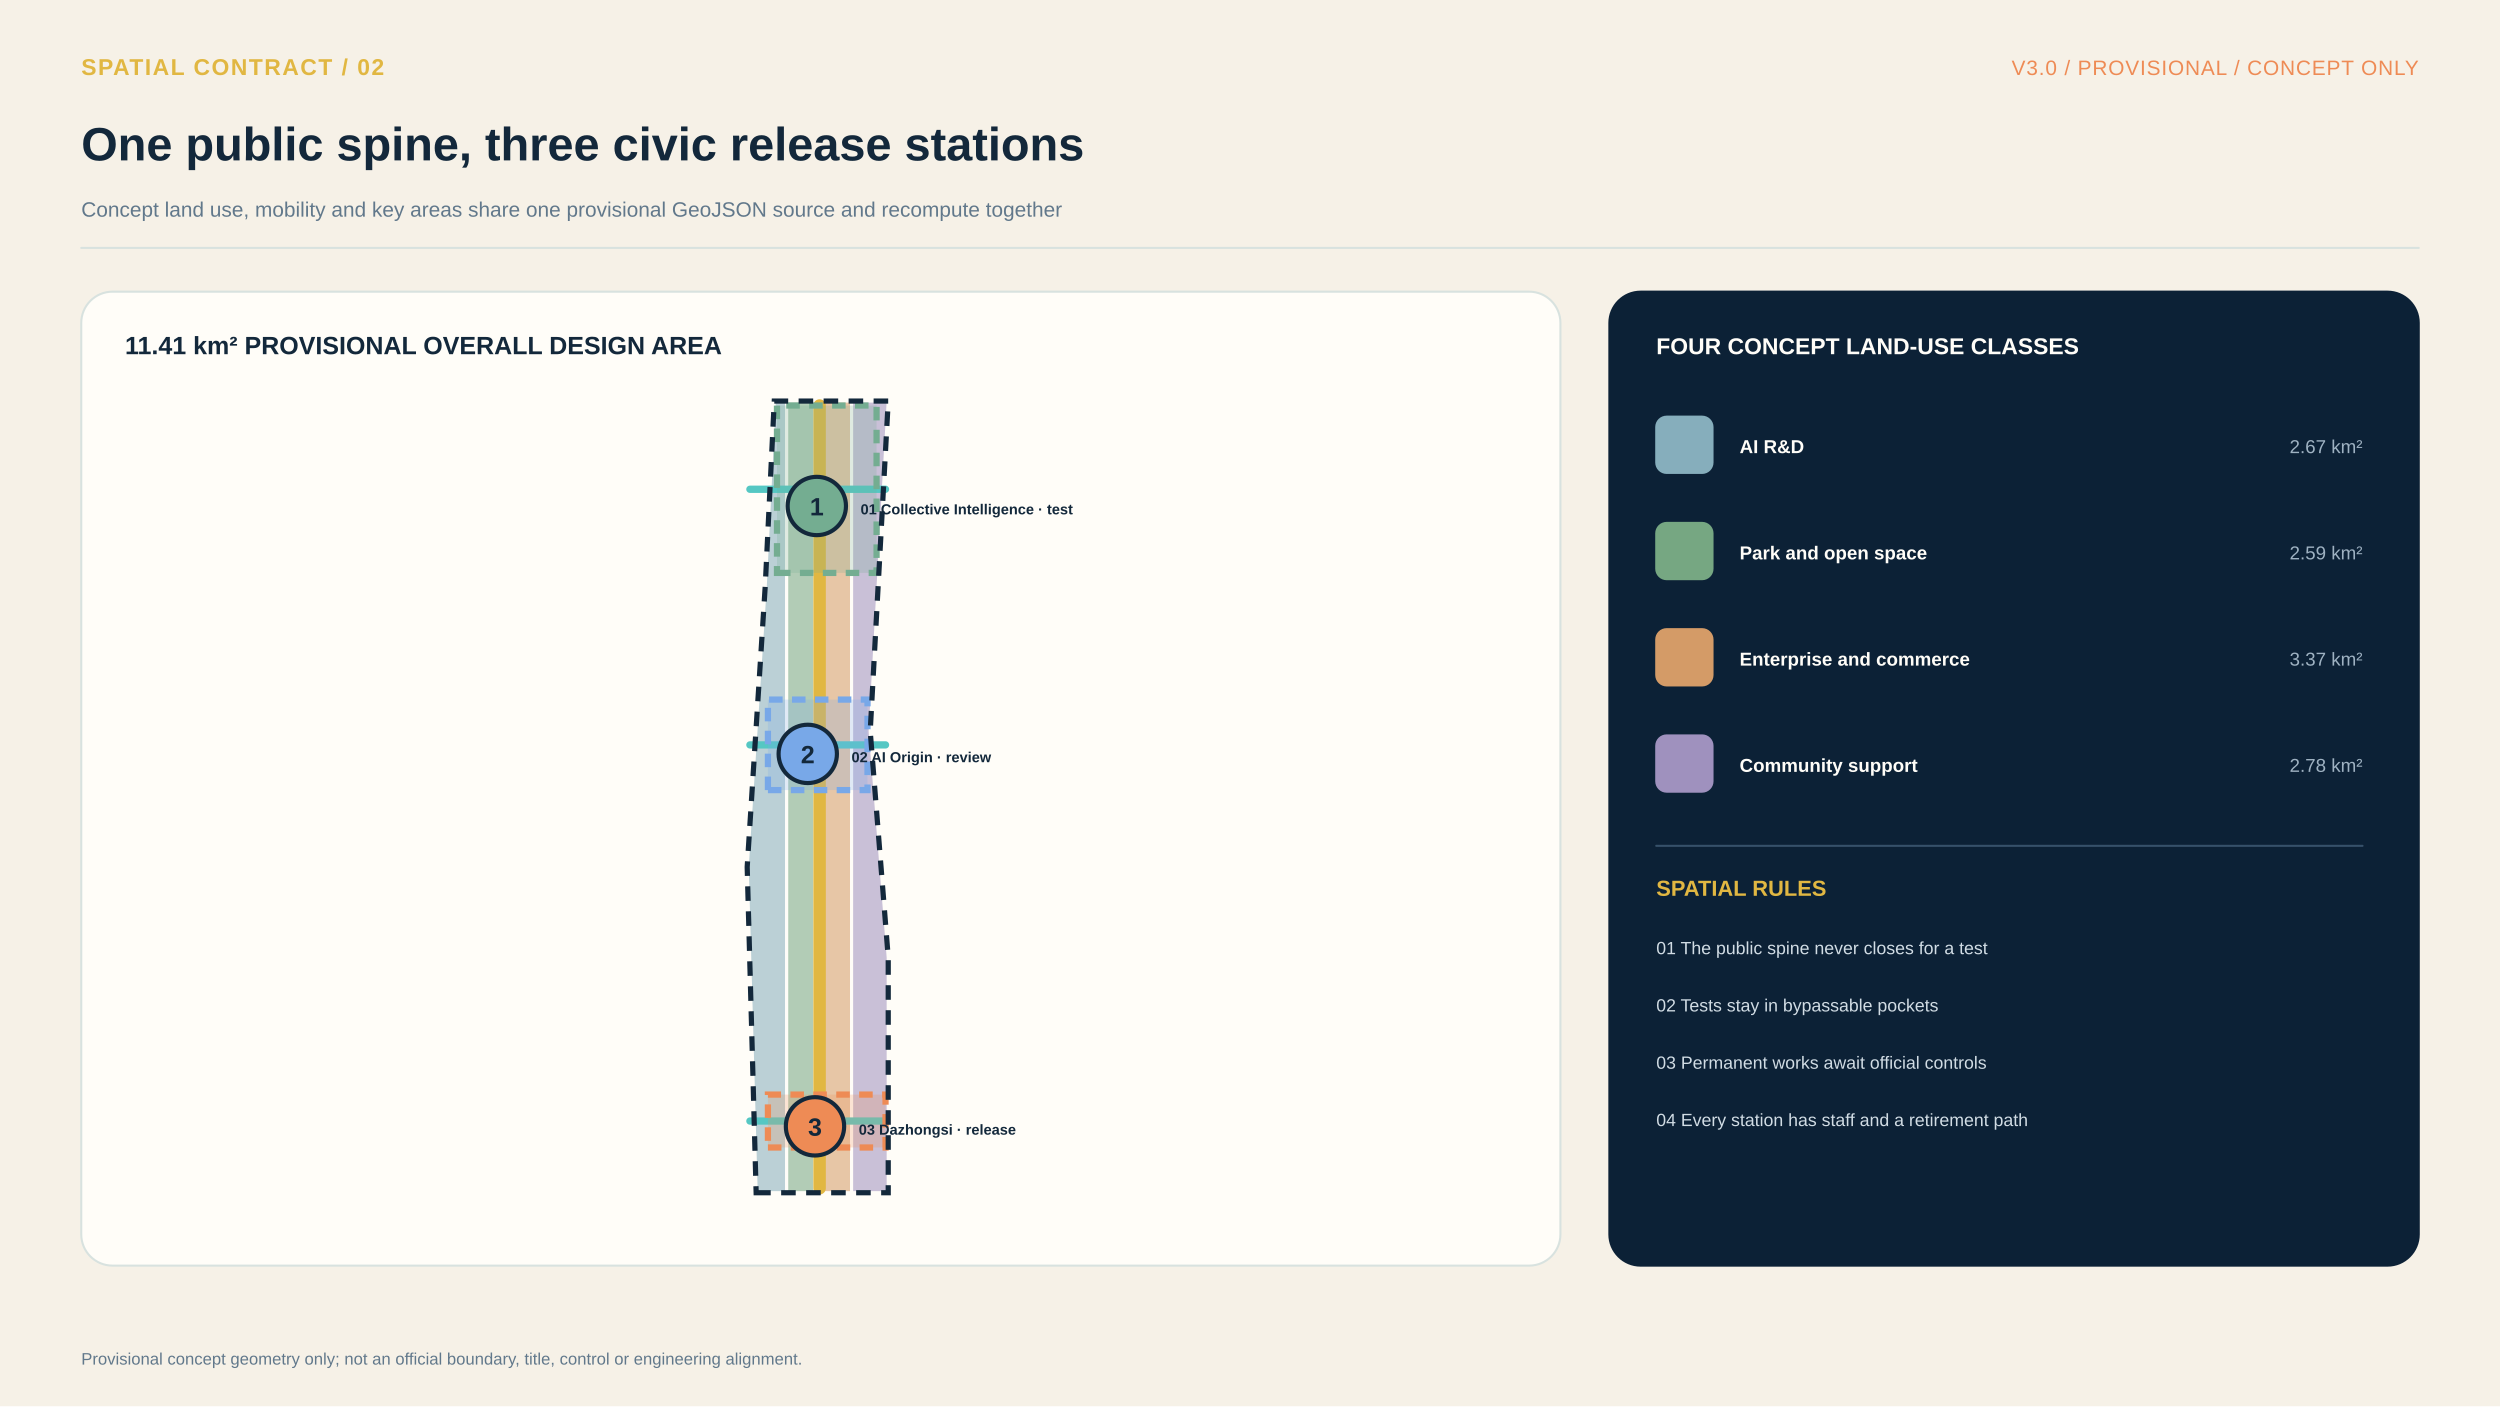
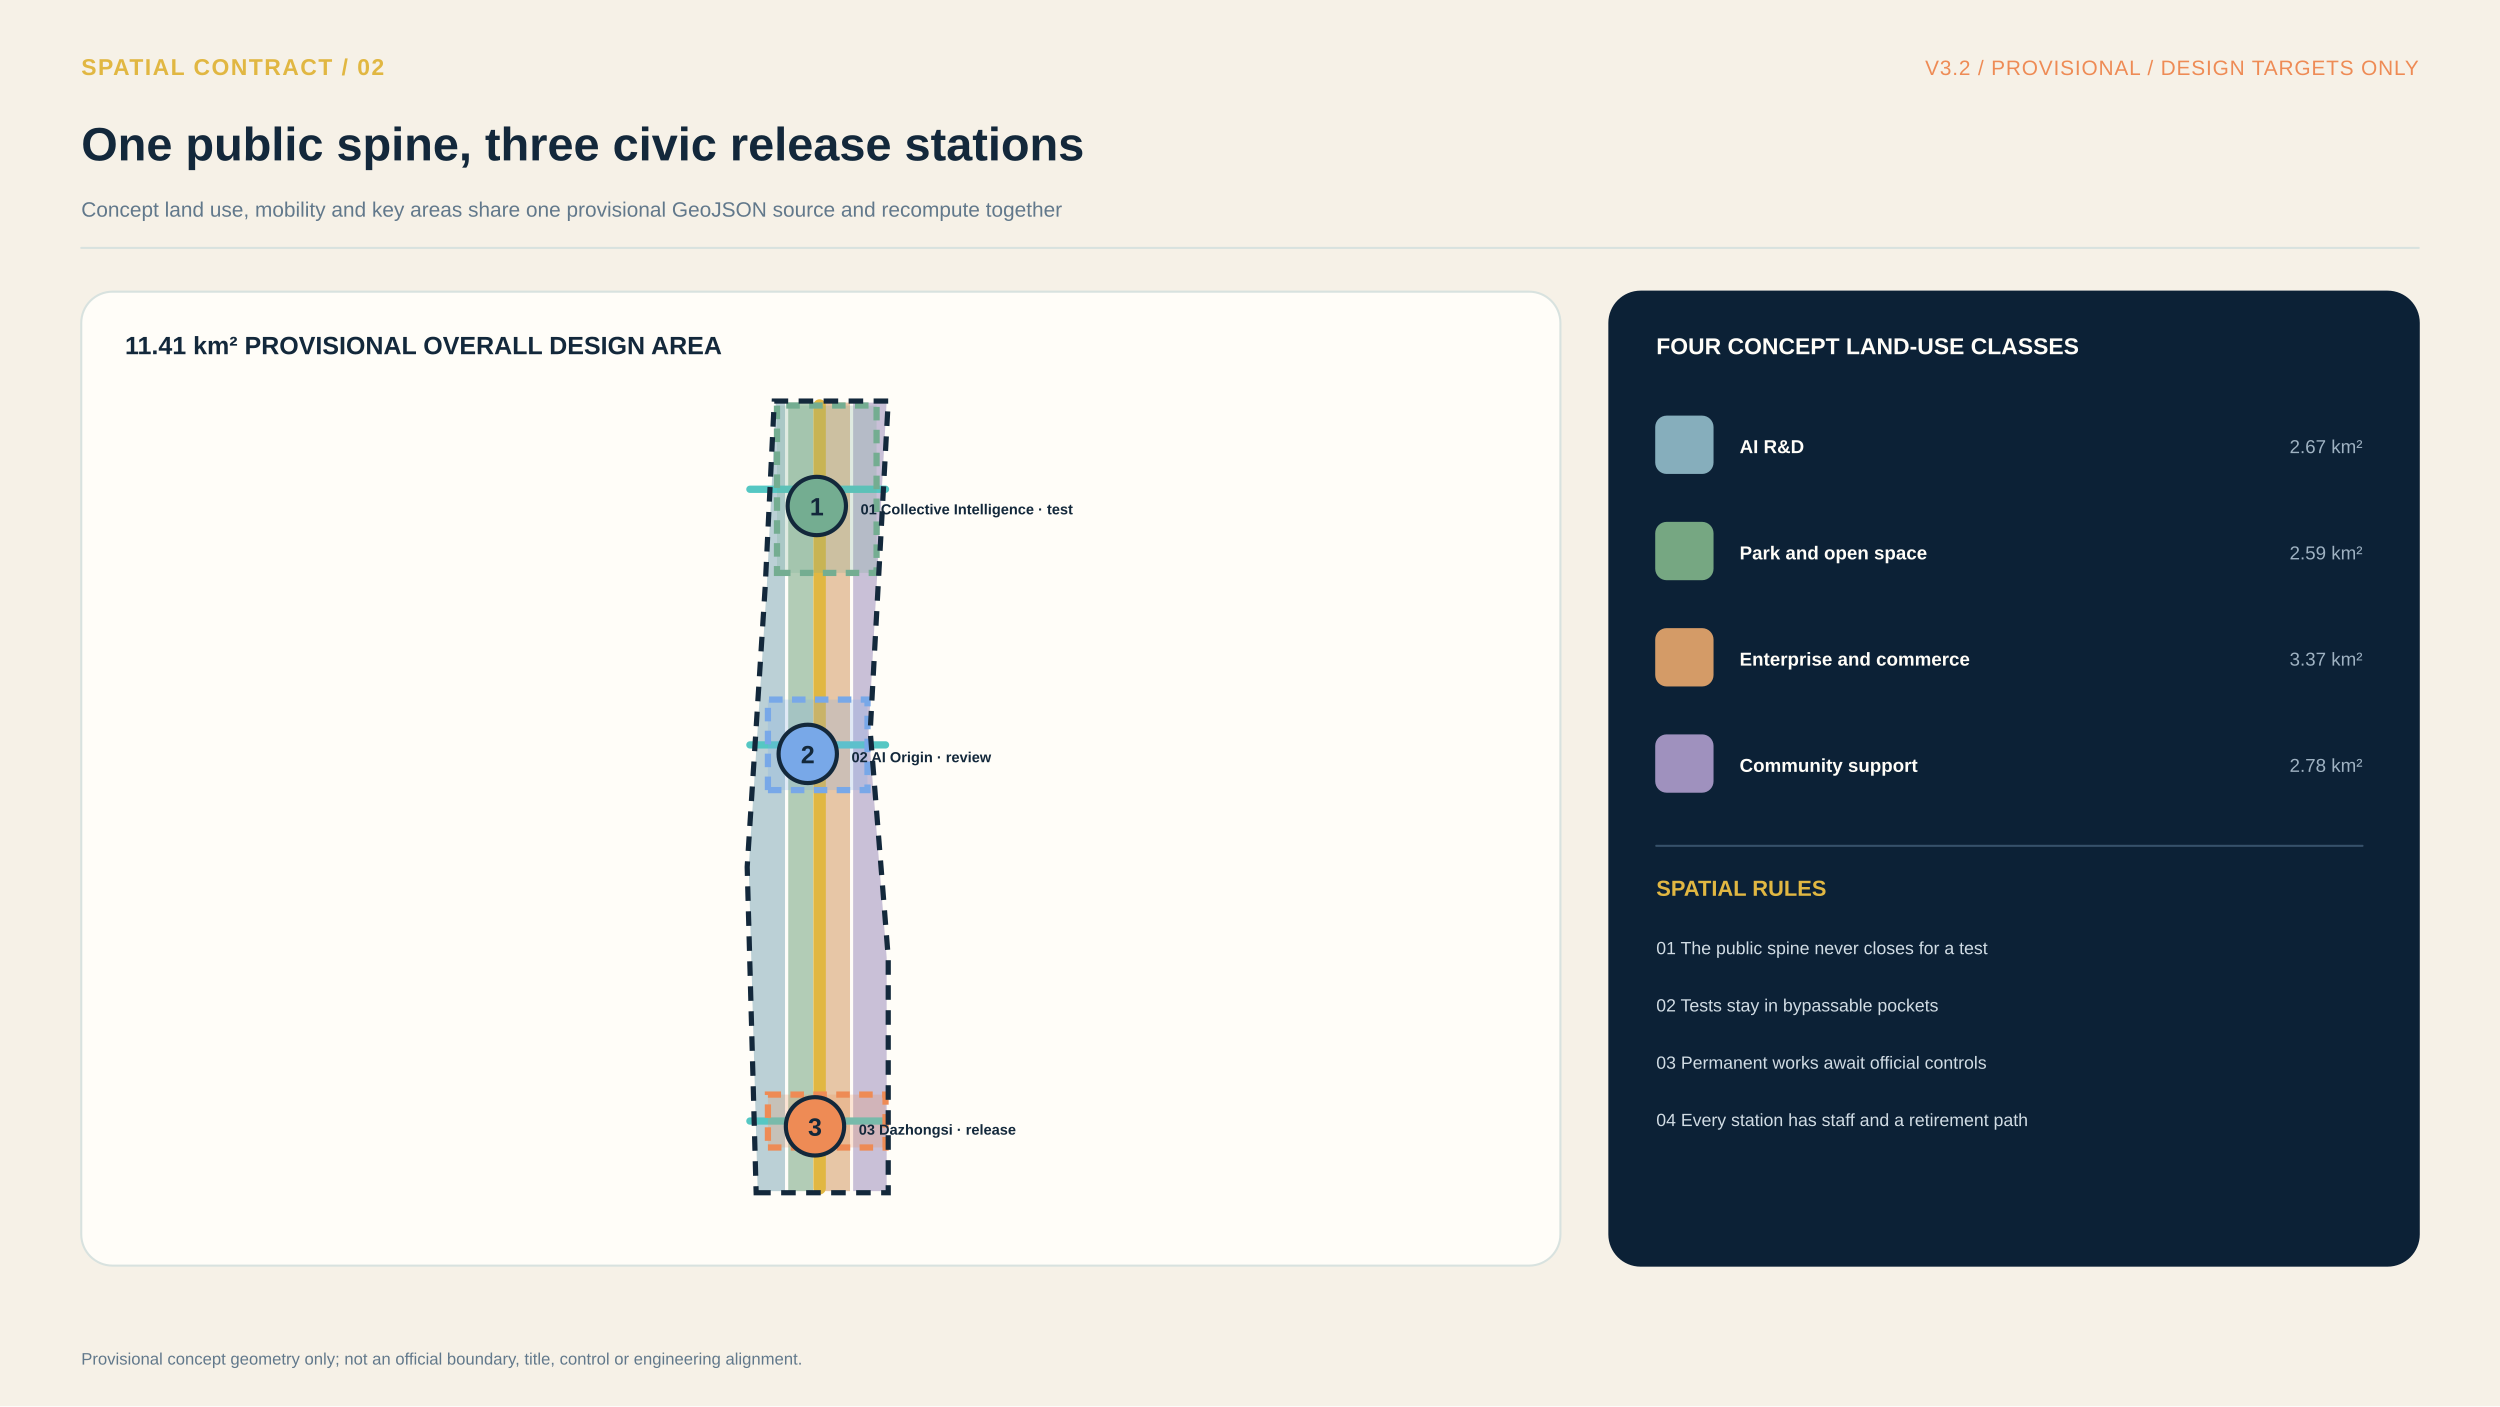
<svg xmlns="http://www.w3.org/2000/svg" width="2400" height="1350" viewBox="0 0 2400 1350" role="img" aria-label="One public spine, three civic release stations">
  <rect width="2400" height="1350" fill="#f6f1e7" />
  <g font-family="Arial, PingFang SC, Noto Sans CJK SC, sans-serif">
    <text x="78" y="72" text-anchor="start" font-size="22" font-weight="650" fill="#e1b742" letter-spacing="1.4" opacity="1">SPATIAL CONTRACT / 02</text>
-     <text x="2322" y="72" text-anchor="end" font-size="20" font-weight="400" fill="#ee8b55" letter-spacing="0.8" opacity="1">V3.0 / PROVISIONAL / CONCEPT ONLY</text>
+     <text x="2322" y="72" text-anchor="end" font-size="20" font-weight="400" fill="#ee8b55" letter-spacing="0.8" opacity="1">V3.2 / PROVISIONAL / DESIGN TARGETS ONLY</text>
    <text x="78" y="154" text-anchor="start" font-size="45" font-weight="720" fill="#13283b" letter-spacing="0" opacity="1">One public spine, three civic release stations</text>
    <text x="78" y="208" text-anchor="start" font-size="20" font-weight="400" fill="#61788b" letter-spacing="0" opacity="1">Concept land use, mobility and key areas share one provisional GeoJSON source and recompute together</text>
    <line x1="78" y1="238" x2="2322" y2="238" stroke="#d8e2df" stroke-width="2" stroke-linecap="round" opacity="1" />
    <rect x="78" y="280" width="1420" height="935" rx="30" fill="#fffdf8" stroke="#d8e2df" stroke-width="2" opacity="1" />
    <text x="120" y="340" text-anchor="start" font-size="24" font-weight="700" fill="#13283b" letter-spacing="0" opacity="1">11.41 km² PROVISIONAL OVERALL DESIGN AREA</text>
    <path d="M725.9 1145.0 L717.3 832.3 L734.6 563.1 L743.3 385.0 L755.2 385.0 L755.2 1145.0 L725.9 1145.0 Z" fill="#86aebc" fill-opacity="0.56" stroke="#fffdf8" stroke-width="3" />
    <path d="M755.2 1145.0 L755.2 385.0 L782.3 385.0 L782.3 1145.0 L755.2 1145.0 Z" fill="#76a782" fill-opacity="0.56" stroke="#fffdf8" stroke-width="3" />
    <path d="M782.3 1145.0 L782.3 385.0 L817.5 385.0 L817.5 1145.0 L782.3 1145.0 Z" fill="#d49b67" fill-opacity="0.56" stroke="#fffdf8" stroke-width="3" />
    <path d="M852.7 385.0 L835.4 702.0 L852.7 919.2 L852.7 1145.0 L817.5 1145.0 L817.5 385.0 L852.7 385.0 Z" fill="#9f91be" fill-opacity="0.56" stroke="#fffdf8" stroke-width="3" />
    <path d="M786.8 1140.7 L786.8 389.3" fill="none" stroke="#e1b742" stroke-width="12" stroke-linecap="round" />
    <path d="M719.9 469.7 L850.1 469.7" fill="none" stroke="#55c7c3" stroke-width="7" stroke-linecap="round" />
    <path d="M719.9 715.1 L850.1 715.1" fill="none" stroke="#55c7c3" stroke-width="7" stroke-linecap="round" />
    <path d="M719.9 1076.2 L850.1 1076.2" fill="none" stroke="#55c7c3" stroke-width="7" stroke-linecap="round" />
    <path d="M745.9 550.0 L841.5 550.0 L841.5 389.3 L745.9 389.3 L745.9 550.0 Z" fill="#74ad91" fill-opacity="0.23" stroke="#74ad91" stroke-width="6" stroke-dasharray="13 9" />
    <circle cx="784.131" cy="485.754" r="28" fill="#74ad91" stroke="#13283b" stroke-width="4" />
    <text x="784.131" y="494.754" text-anchor="middle" font-size="24" font-weight="800" fill="#13283b" letter-spacing="0" opacity="1">1</text>
    <path d="M737.2 758.5 L832.8 758.5 L832.8 671.6 L737.2 671.6 L737.2 758.5 Z" fill="#78a8e8" fill-opacity="0.23" stroke="#78a8e8" stroke-width="6" stroke-dasharray="13 9" />
    <circle cx="775.446" cy="723.743" r="28" fill="#78a8e8" stroke="#13283b" stroke-width="4" />
    <text x="775.446" y="732.743" text-anchor="middle" font-size="24" font-weight="800" fill="#13283b" letter-spacing="0" opacity="1">2</text>
    <path d="M737.2 1101.6 L850.1 1101.6 L850.1 1050.8 L737.2 1050.8 L737.2 1101.6 Z" fill="#ee8b55" fill-opacity="0.23" stroke="#ee8b55" stroke-width="6" stroke-dasharray="13 9" />
    <circle cx="782.394" cy="1081.282" r="28" fill="#ee8b55" stroke="#13283b" stroke-width="4" />
    <text x="782.394" y="1090.282" text-anchor="middle" font-size="24" font-weight="800" fill="#13283b" letter-spacing="0" opacity="1">3</text>
    <path d="M725.9 1145.0 L852.7 1145.0 L852.7 919.2 L835.4 702.0 L852.7 385.0 L743.3 385.0 L734.6 563.1 L717.3 832.3 L725.9 1145.0 Z" fill="none" stroke="#13283b" stroke-width="5" stroke-dasharray="14 10" />
    <text x="826.131" y="493.754" text-anchor="start" font-size="14" font-weight="720" fill="#13283b" letter-spacing="0" opacity="1">01 Collective Intelligence · test</text>
    <text x="817.446" y="731.743" text-anchor="start" font-size="14" font-weight="720" fill="#13283b" letter-spacing="0" opacity="1">02 AI Origin · review</text>
    <text x="824.394" y="1089.282" text-anchor="start" font-size="14" font-weight="720" fill="#13283b" letter-spacing="0" opacity="1">03 Dazhongsi · release</text>
    <rect x="1545" y="280" width="777" height="935" rx="30" fill="#0c2136" stroke="#0c2136" stroke-width="2" opacity="1" />
    <text x="1590" y="340" text-anchor="start" font-size="22" font-weight="700" fill="#fffdf8" letter-spacing="0" opacity="1">FOUR CONCEPT LAND-USE CLASSES</text>
    <rect x="1590" y="400" width="54" height="54" rx="10" fill="#86aebc" stroke="#86aebc" stroke-width="2" opacity="1" />
    <text x="1670" y="435" text-anchor="start" font-size="18" font-weight="600" fill="#fffdf8" letter-spacing="0" opacity="1">AI R&amp;D</text>
    <text x="2268" y="435" text-anchor="end" font-size="18" font-weight="400" fill="#9fb2c2" letter-spacing="0" opacity="1">2.67 km²</text>
    <rect x="1590" y="502" width="54" height="54" rx="10" fill="#76a782" stroke="#76a782" stroke-width="2" opacity="1" />
    <text x="1670" y="537" text-anchor="start" font-size="18" font-weight="600" fill="#fffdf8" letter-spacing="0" opacity="1">Park and open space</text>
    <text x="2268" y="537" text-anchor="end" font-size="18" font-weight="400" fill="#9fb2c2" letter-spacing="0" opacity="1">2.59 km²</text>
    <rect x="1590" y="604" width="54" height="54" rx="10" fill="#d49b67" stroke="#d49b67" stroke-width="2" opacity="1" />
    <text x="1670" y="639" text-anchor="start" font-size="18" font-weight="600" fill="#fffdf8" letter-spacing="0" opacity="1">Enterprise and commerce</text>
    <text x="2268" y="639" text-anchor="end" font-size="18" font-weight="400" fill="#9fb2c2" letter-spacing="0" opacity="1">3.37 km²</text>
    <rect x="1590" y="706" width="54" height="54" rx="10" fill="#9f91be" stroke="#9f91be" stroke-width="2" opacity="1" />
    <text x="1670" y="741" text-anchor="start" font-size="18" font-weight="600" fill="#fffdf8" letter-spacing="0" opacity="1">Community support</text>
    <text x="2268" y="741" text-anchor="end" font-size="18" font-weight="400" fill="#9fb2c2" letter-spacing="0" opacity="1">2.78 km²</text>
    <line x1="1590" y1="812" x2="2268" y2="812" stroke="#36516a" stroke-width="2" stroke-linecap="round" opacity="1" />
    <text x="1590" y="860" text-anchor="start" font-size="21" font-weight="700" fill="#e1b742" letter-spacing="0" opacity="1">SPATIAL RULES</text>
    <text x="1590" y="916" text-anchor="start" font-size="17" font-weight="400" fill="#d1dce4" letter-spacing="0" opacity="1">01  The public spine never closes for a test</text>
    <text x="1590" y="971" text-anchor="start" font-size="17" font-weight="400" fill="#d1dce4" letter-spacing="0" opacity="1">02  Tests stay in bypassable pockets</text>
    <text x="1590" y="1026" text-anchor="start" font-size="17" font-weight="400" fill="#d1dce4" letter-spacing="0" opacity="1">03  Permanent works await official controls</text>
    <text x="1590" y="1081" text-anchor="start" font-size="17" font-weight="400" fill="#d1dce4" letter-spacing="0" opacity="1">04  Every station has staff and a retirement path</text>
    <text x="78" y="1310" text-anchor="start" font-size="16" font-weight="400" fill="#61788b" letter-spacing="0" opacity="1">Provisional concept geometry only; not an official boundary, title, control or engineering alignment.</text>
  </g>
</svg>
